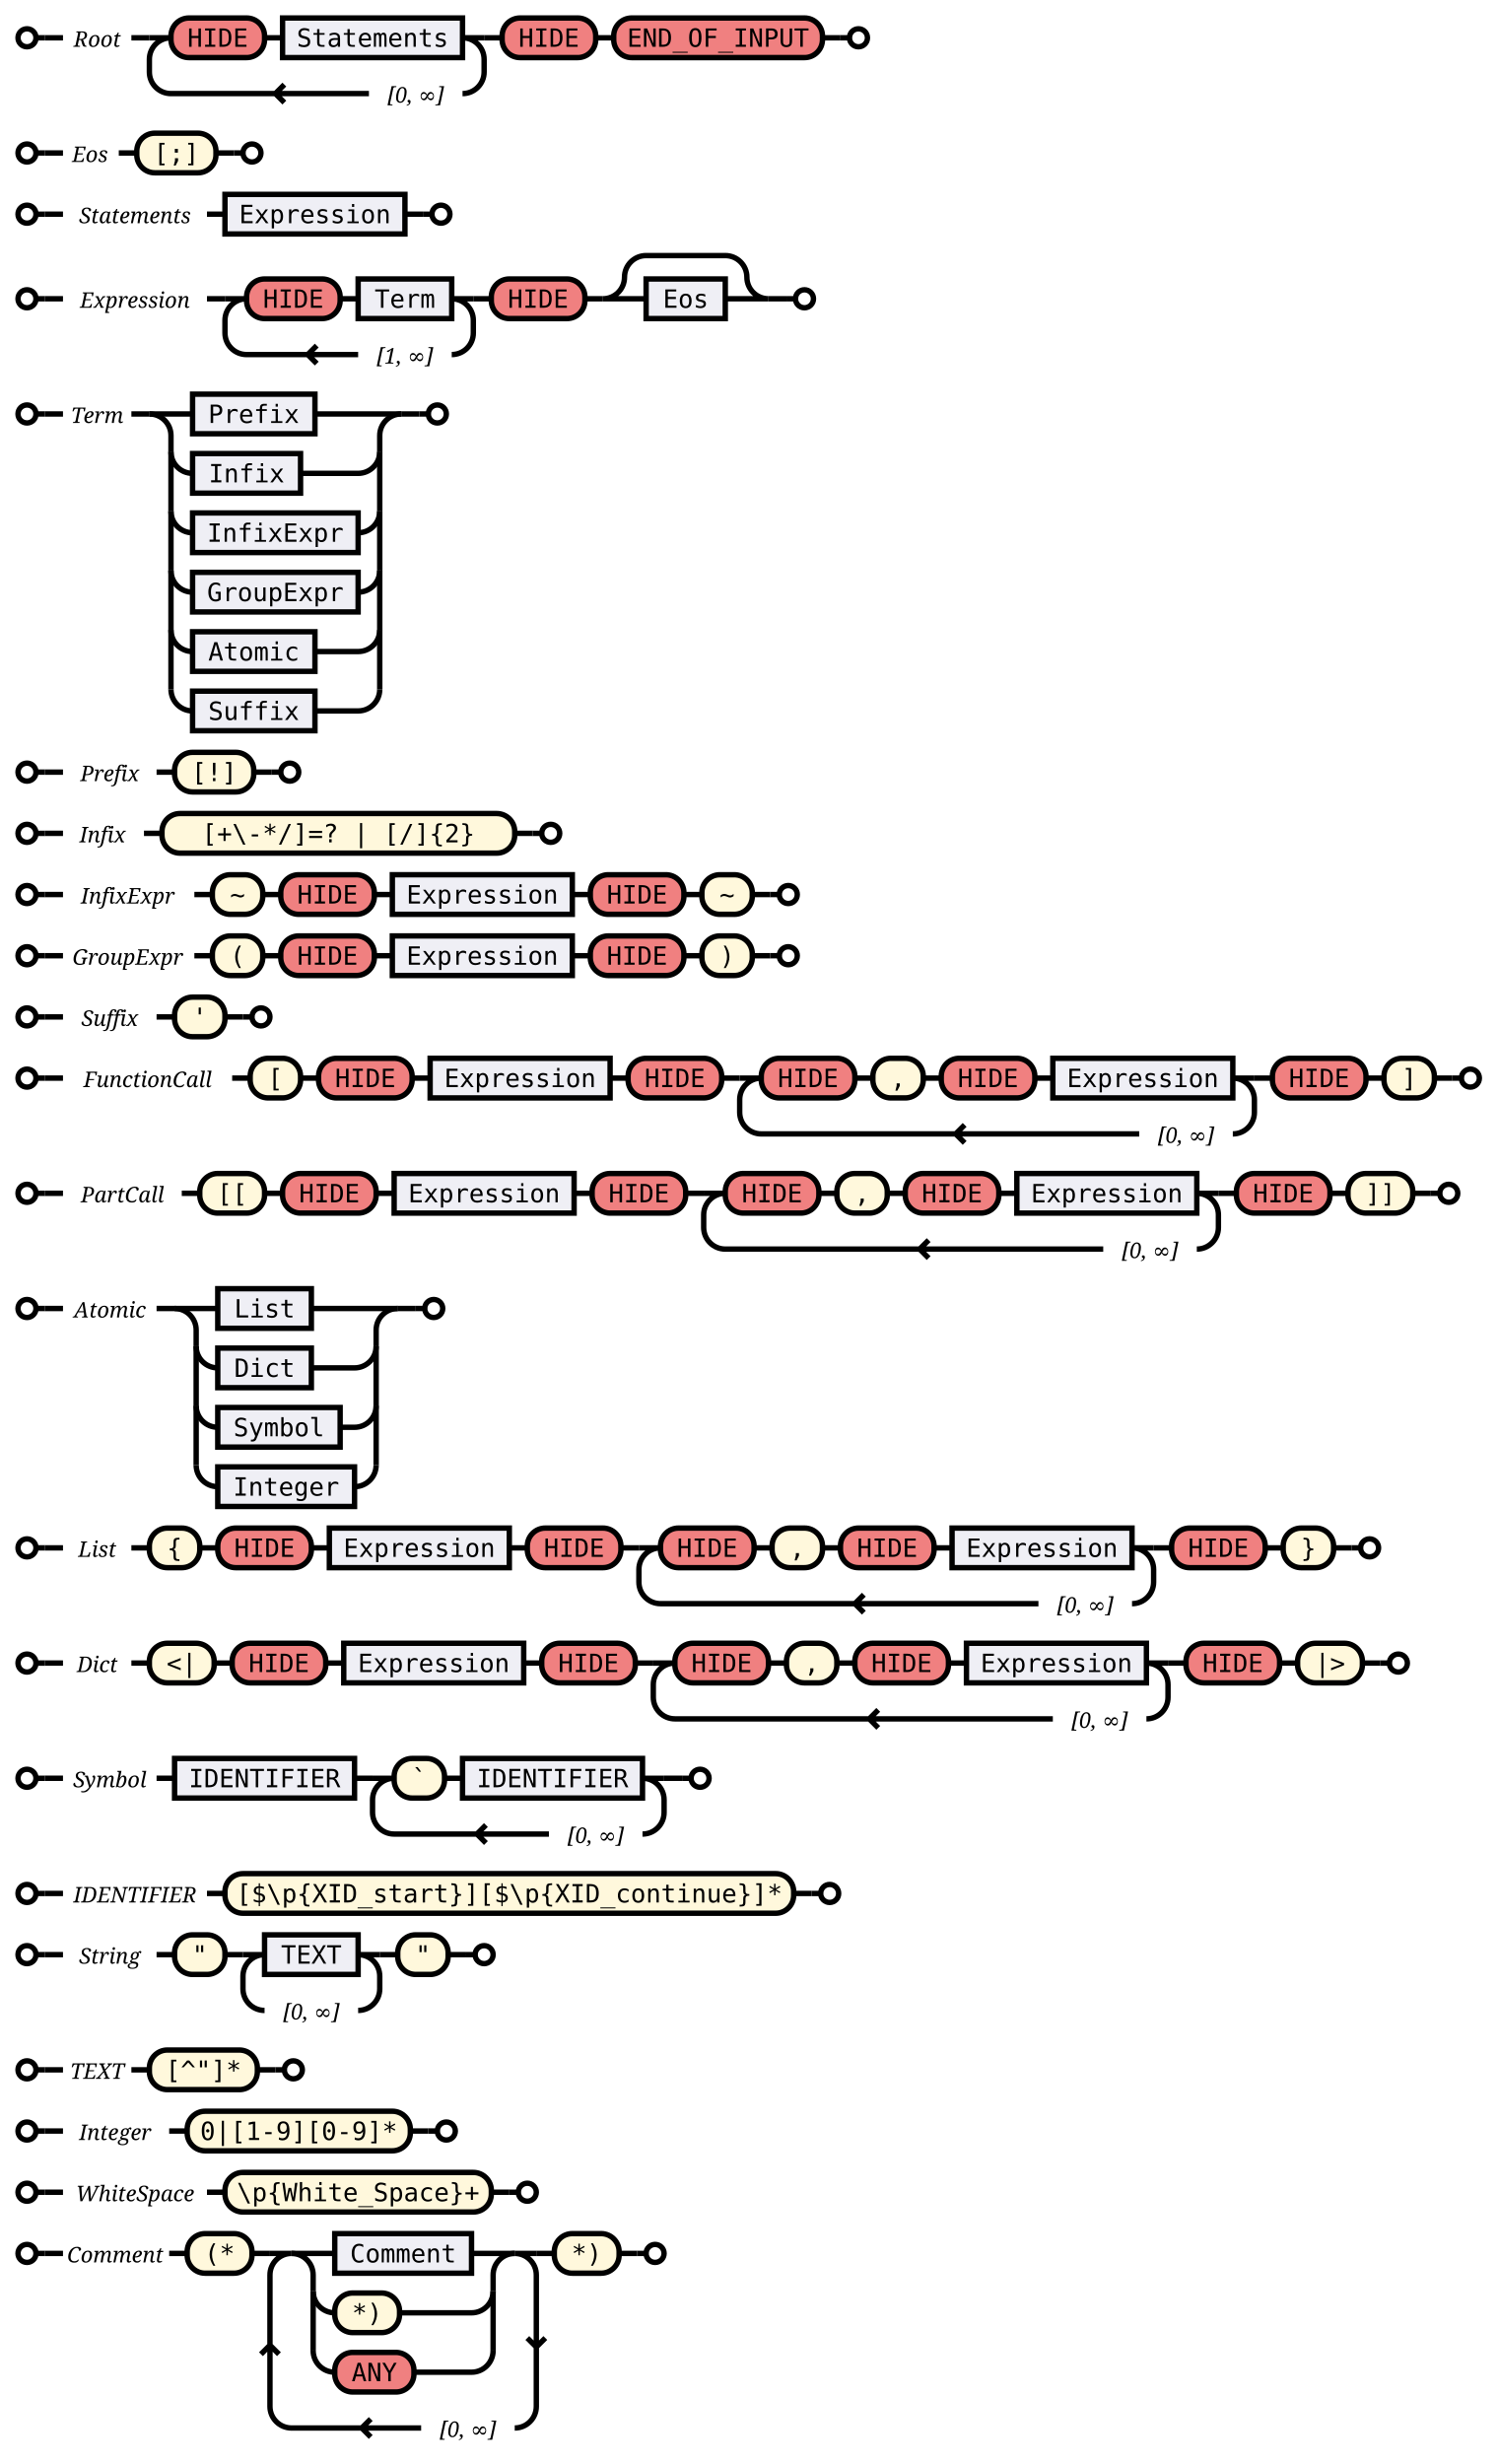
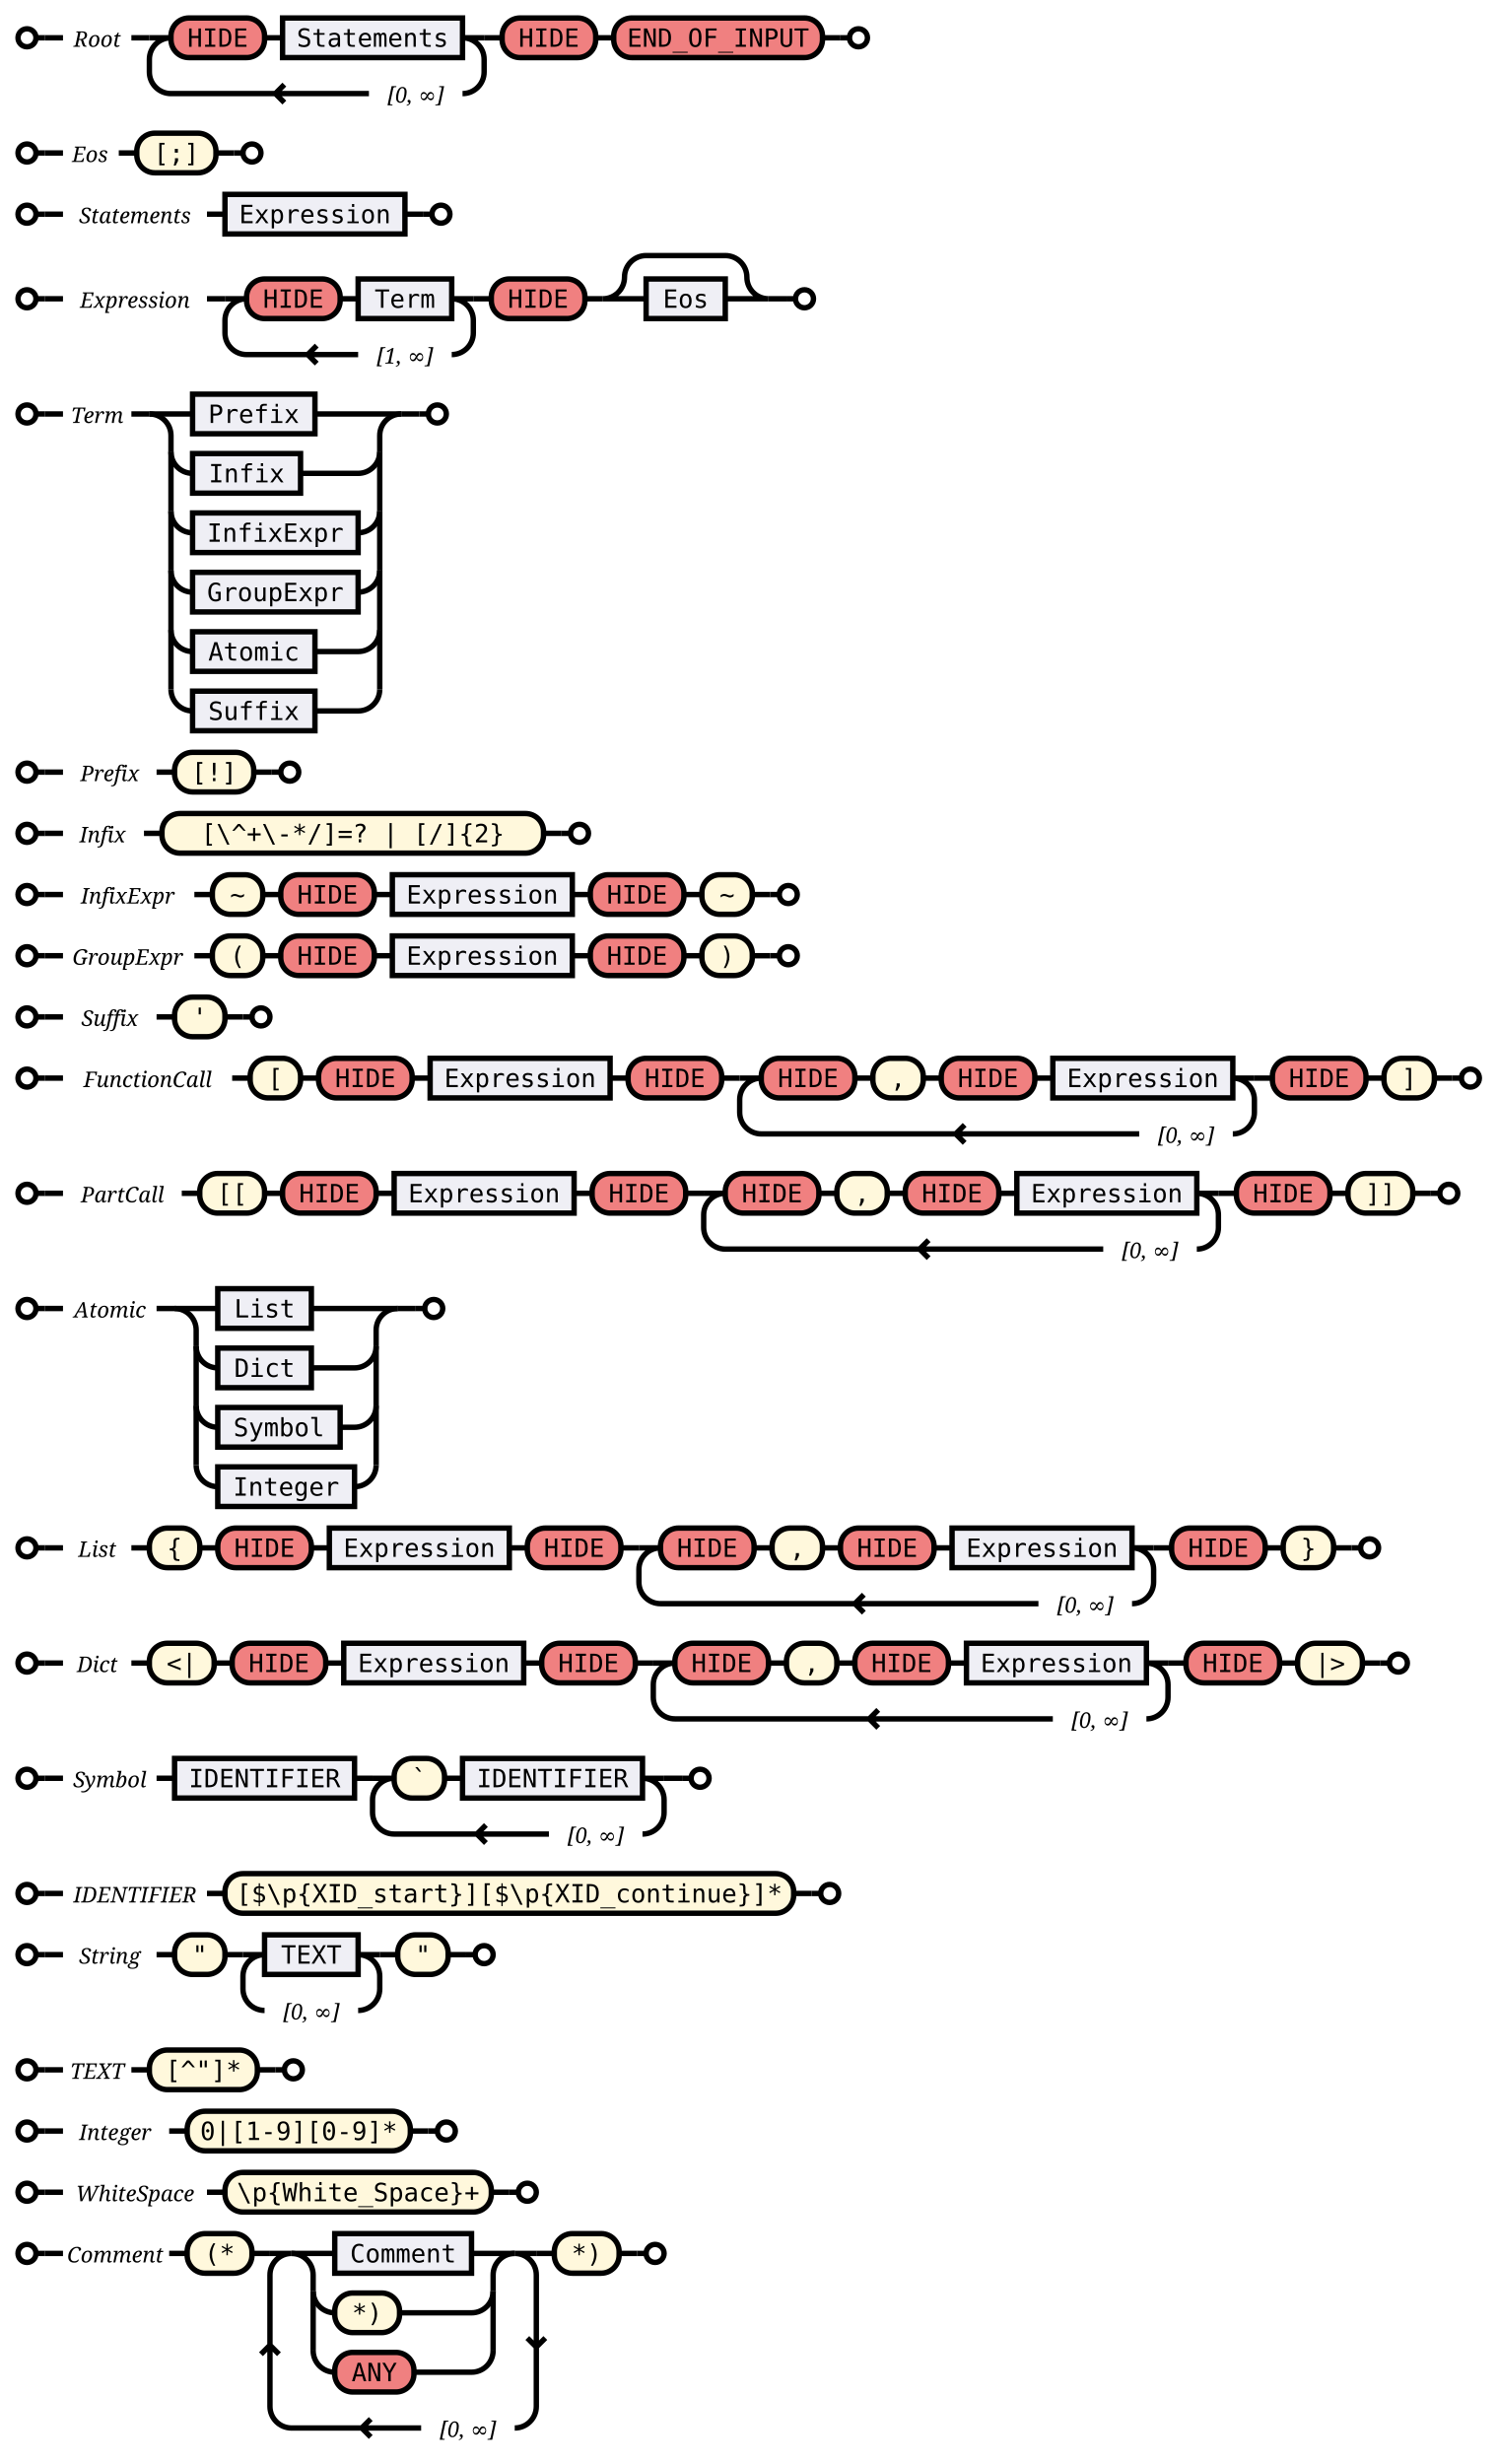
<svg xmlns="http://www.w3.org/2000/svg" xmlns:xlink="http://www.w3.org/1999/xlink" class="railroad" viewBox="0 0 832 1369">
  <style type="text/css">
svg.railroad {
    background-color: hsl(30, 20%, 95%);
    background-size: 15px 15px;
    background-image: linear-gradient(to right, rgba(30, 30, 30, .05) 1px, transparent 1px),
    linear-gradient(to bottom, rgba(30, 30, 30, .05) 1px, transparent 1px);
}

svg.railroad path {
    stroke-width: 3px;
    stroke: black;
    fill: transparent;
}

svg.railroad .debug {
    stroke-width: 1px;
    stroke: red;
}

svg.railroad text {
    font-size: 14px;
    font-family: monospace;
    text-anchor: middle;
}

svg.railroad .nonterminal text {
    font-weight: bold;
}

svg.railroad text.comment {
    font-family: serif;
    font-style: italic;
    font-size: 12px;
}

svg.railroad rect {
    stroke-width: 3px;
    stroke: black;
}

svg.railroad g.labeledbox &gt; rect {
    stroke-width: 1px;
    stroke: grey;
    stroke-dasharray: 5px;
    fill: rgba(90, 90, 150, .1);
}

svg.railroad .symbol &gt; rect {
    fill: rgba(90, 90, 150, .1);
}

svg.railroad .regex &gt; rect {
    fill: honeydew;
}

svg.railroad .string &gt; rect {
    fill: cornsilk;
}

svg.railroad .character &gt; rect {
    fill: lightcoral;
}
</style>
  <g class="verticalgrid">
    <g class="sequence">
      <path d=" M 10 21 a 5 5 0 0 1 5 -5 a 5 5 0 0 1 5 5 a 5 5 0 0 1 -5 5 a 5 5 0 0 1 -5 -5 m 10 0 h 5" />
      <text class="comment" id="Root" x="54" y="26">
Root</text>
      <g class="sequence">
        <g class="repeat">
          <path d=" M 83 21 h 12 m 162 0 h 12 m -12 0 a 12 12 0 0 1 12 12 v 7 a 12 12 0 0 1 -12 12 m -52 0 h -110 m 58 0 l 5 -5 m 0 10 l -5 -5 m -58 0 a 12 12 0 0 1 -12 -12 v -7 a 12 12 0 0 1 12 -12" />
          <text class="comment" x="231" y="57">
[0, ∞]</text>
          <g class="sequence">
            <g class="character">
              <rect height="22" rx="10" ry="10" width="52" x="95" y="10" />
              <text x="121" y="26">
HIDE</text>
            </g>
            <a class="link" xlink:href="#Statements">
              <g class="symbol">
                <rect height="22" width="100" x="157" y="10" />
                <text x="207" y="26">
Statements</text>
              </g>
            </a>
            <path d=" M 147 21 h 10" />
          </g>
        </g>
        <g class="character">
          <rect height="22" rx="10" ry="10" width="52" x="279" y="10" />
          <text x="305" y="26">
HIDE</text>
        </g>
        <g class="character">
          <rect height="22" rx="10" ry="10" width="116" x="341" y="10" />
          <text x="399" y="26">
END_OF_INPUT</text>
        </g>
        <path d=" M 269 21 h 10" />
        <path d=" M 331 21 h 10" />
      </g>
      <path d=" M 467 21 h 5 a 5 5 0 0 1 5 -5 a 5 5 0 0 1 5 5 a 5 5 0 0 1 -5 5 a 5 5 0 0 1 -5 -5" />
      <path d=" M 25 21 h 10" />
      <path d=" M 73 21 h 10" />
      <path d=" M 457 21 h 10" />
    </g>
    <g class="sequence">
      <path d=" M 10 85 a 5 5 0 0 1 5 -5 a 5 5 0 0 1 5 5 a 5 5 0 0 1 -5 5 a 5 5 0 0 1 -5 -5 m 10 0 h 5" />
      <text class="comment" id="Eos" x="50" y="90">
Eos</text>
      <g class="string">
        <rect height="22" rx="10" ry="10" width="44" x="76" y="74" />
        <text x="98" y="90">
[;]</text>
      </g>
      <path d=" M 130 85 h 5 a 5 5 0 0 1 5 -5 a 5 5 0 0 1 5 5 a 5 5 0 0 1 -5 5 a 5 5 0 0 1 -5 -5" />
      <path d=" M 25 85 h 10" />
      <path d=" M 66 85 h 10" />
      <path d=" M 120 85 h 10" />
    </g>
    <g class="sequence">
      <path d=" M 10 119 a 5 5 0 0 1 5 -5 a 5 5 0 0 1 5 5 a 5 5 0 0 1 -5 5 a 5 5 0 0 1 -5 -5 m 10 0 h 5" />
      <text class="comment" id="Statements" x="75" y="124">
Statements</text>
      <g class="choice">
        <path d=" M 125 119 h 0 m 100 0 h 0" />
        <a class="link" xlink:href="#Expression">
          <g class="symbol">
            <rect height="22" width="100" x="125" y="108" />
            <text x="175" y="124">
Expression</text>
          </g>
        </a>
      </g>
      <path d=" M 235 119 h 5 a 5 5 0 0 1 5 -5 a 5 5 0 0 1 5 5 a 5 5 0 0 1 -5 5 a 5 5 0 0 1 -5 -5" />
      <path d=" M 25 119 h 10" />
      <path d=" M 115 119 h 10" />
      <path d=" M 225 119 h 10" />
    </g>
    <g class="sequence">
      <path d=" M 10 166 a 5 5 0 0 1 5 -5 a 5 5 0 0 1 5 5 a 5 5 0 0 1 -5 5 a 5 5 0 0 1 -5 -5 m 10 0 h 5" />
      <text class="comment" id="Expression" x="75" y="171">
Expression</text>
      <g class="sequence">
        <g class="repeat">
          <path d=" M 125 166 h 12 m 114 0 h 12 m -12 0 a 12 12 0 0 1 12 12 v 7 a 12 12 0 0 1 -12 12 m -52 0 h -62 m 34 0 l 5 -5 m 0 10 l -5 -5 m -34 0 a 12 12 0 0 1 -12 -12 v -7 a 12 12 0 0 1 12 -12" />
          <text class="comment" x="225" y="202">
[1, ∞]</text>
          <g class="sequence">
            <g class="character">
              <rect height="22" rx="10" ry="10" width="52" x="137" y="155" />
              <text x="163" y="171">
HIDE</text>
            </g>
            <a class="link" xlink:href="#Term">
              <g class="symbol">
                <rect height="22" width="52" x="199" y="155" />
                <text x="225" y="171">
Term</text>
              </g>
            </a>
            <path d=" M 189 166 h 10" />
          </g>
        </g>
        <g class="character">
          <rect height="22" rx="10" ry="10" width="52" x="273" y="155" />
          <text x="299" y="171">
HIDE</text>
        </g>
        <g class="optional">
          <path d=" M 335 166 h 24 m -24 0 a 12 12 0 0 0 12 -12 v 0 a 12 12 0 0 1 12 -12 h 44 a 12 12 0 0 1 12 12 v 0 a 12 12 0 0 0 12 12 h -24" />
          <a class="link" xlink:href="#Eos">
            <g class="symbol">
              <rect height="22" width="44" x="359" y="155" />
              <text x="381" y="171">
Eos</text>
            </g>
          </a>
        </g>
        <path d=" M 263 166 h 10" />
        <path d=" M 325 166 h 10" />
      </g>
      <path d=" M 437 166 h 5 a 5 5 0 0 1 5 -5 a 5 5 0 0 1 5 5 a 5 5 0 0 1 -5 5 a 5 5 0 0 1 -5 -5" />
      <path d=" M 25 166 h 10" />
      <path d=" M 115 166 h 10" />
      <path d=" M 427 166 h 10" />
    </g>
    <g class="sequence">
      <path d=" M 10 230 a 5 5 0 0 1 5 -5 a 5 5 0 0 1 5 5 a 5 5 0 0 1 -5 5 a 5 5 0 0 1 -5 -5 m 10 0 h 5" />
      <text class="comment" id="Term" x="54" y="235">
Term</text>
      <g class="choice">
        <path d=" M 83 230 h 24 m 68 0 h 48" />
        <a class="link" xlink:href="#Prefix">
          <g class="symbol">
            <rect height="22" width="68" x="107" y="219" />
            <text x="141" y="235">
Prefix</text>
          </g>
        </a>
        <path d=" M 83 230 a 12 12 0 0 1 12 12 v 9 m 116 0 v -9 a 12 12 0 0 1 12 -12" />
        <path d=" M 95 251 v 33 m 116 0 v -33" />
        <path d=" M 95 284 v 33 m 116 0 v -33" />
        <path d=" M 95 317 v 33 m 116 0 v -33" />
        <path d=" M 95 350 v 33 m 116 0 v -33" />
        <path d=" M 95 251 v 0 a 12 12 0 0 0 12 12 m 60 0 h 32 a 12 12 0 0 0 12 -12 v 0" />
        <a class="link" xlink:href="#Infix">
          <g class="symbol">
            <rect height="22" width="60" x="107" y="252" />
            <text x="137" y="268">
Infix</text>
          </g>
        </a>
        <path d=" M 95 284 v 0 a 12 12 0 0 0 12 12 m 92 0 h 0 a 12 12 0 0 0 12 -12 v 0" />
        <a class="link" xlink:href="#InfixExpr">
          <g class="symbol">
            <rect height="22" width="92" x="107" y="285" />
            <text x="153" y="301">
InfixExpr</text>
          </g>
        </a>
        <path d=" M 95 317 v 0 a 12 12 0 0 0 12 12 m 92 0 h 0 a 12 12 0 0 0 12 -12 v 0" />
        <a class="link" xlink:href="#GroupExpr">
          <g class="symbol">
            <rect height="22" width="92" x="107" y="318" />
            <text x="153" y="334">
GroupExpr</text>
          </g>
        </a>
        <path d=" M 95 350 v 0 a 12 12 0 0 0 12 12 m 68 0 h 24 a 12 12 0 0 0 12 -12 v 0" />
        <a class="link" xlink:href="#Atomic">
          <g class="symbol">
            <rect height="22" width="68" x="107" y="351" />
            <text x="141" y="367">
Atomic</text>
          </g>
        </a>
        <path d=" M 95 383 v 0 a 12 12 0 0 0 12 12 m 68 0 h 24 a 12 12 0 0 0 12 -12 v 0" />
        <a class="link" xlink:href="#Suffix">
          <g class="symbol">
            <rect height="22" width="68" x="107" y="384" />
            <text x="141" y="400">
Suffix</text>
          </g>
        </a>
      </g>
      <path d=" M 233 230 h 5 a 5 5 0 0 1 5 -5 a 5 5 0 0 1 5 5 a 5 5 0 0 1 -5 5 a 5 5 0 0 1 -5 -5" />
      <path d=" M 25 230 h 10" />
      <path d=" M 73 230 h 10" />
      <path d=" M 223 230 h 10" />
    </g>
    <g class="sequence">
      <path d=" M 10 429 a 5 5 0 0 1 5 -5 a 5 5 0 0 1 5 5 a 5 5 0 0 1 -5 5 a 5 5 0 0 1 -5 -5 m 10 0 h 5" />
      <text class="comment" id="Prefix" x="61" y="434">
Prefix</text>
      <g class="string">
        <rect height="22" rx="10" ry="10" width="44" x="97" y="418" />
        <text x="119" y="434">
[!]</text>
      </g>
      <path d=" M 151 429 h 5 a 5 5 0 0 1 5 -5 a 5 5 0 0 1 5 5 a 5 5 0 0 1 -5 5 a 5 5 0 0 1 -5 -5" />
      <path d=" M 25 429 h 10" />
      <path d=" M 87 429 h 10" />
      <path d=" M 141 429 h 10" />
    </g>
    <g class="sequence">
      <path d=" M 10 463 a 5 5 0 0 1 5 -5 a 5 5 0 0 1 5 5 a 5 5 0 0 1 -5 5 a 5 5 0 0 1 -5 -5 m 10 0 h 5" />
      <text class="comment" id="Infix" x="57" y="468">
Infix</text>
      <g class="string">
-         <rect height="22" rx="10" ry="10" width="196" x="90" y="452" />
-         <text x="188" y="468">
- [+\-*/]=?
+         <rect height="22" rx="10" ry="10" width="212" x="90" y="452" />
+         <text x="196" y="468">
+ [\^+\-*/]=?
    | [/]{2}</text>
      </g>
-       <path d=" M 296 463 h 5 a 5 5 0 0 1 5 -5 a 5 5 0 0 1 5 5 a 5 5 0 0 1 -5 5 a 5 5 0 0 1 -5 -5" />
+       <path d=" M 312 463 h 5 a 5 5 0 0 1 5 -5 a 5 5 0 0 1 5 5 a 5 5 0 0 1 -5 5 a 5 5 0 0 1 -5 -5" />
      <path d=" M 25 463 h 10" />
      <path d=" M 80 463 h 10" />
-       <path d=" M 286 463 h 10" />
+       <path d=" M 302 463 h 10" />
    </g>
    <g class="sequence">
      <path d=" M 10 497 a 5 5 0 0 1 5 -5 a 5 5 0 0 1 5 5 a 5 5 0 0 1 -5 5 a 5 5 0 0 1 -5 -5 m 10 0 h 5" />
      <text class="comment" id="InfixExpr" x="71" y="502">
InfixExpr</text>
      <g class="sequence">
        <g class="string">
          <rect height="22" rx="10" ry="10" width="28" x="118" y="486" />
          <text x="132" y="502">
~</text>
        </g>
        <g class="character">
          <rect height="22" rx="10" ry="10" width="52" x="156" y="486" />
          <text x="182" y="502">
HIDE</text>
        </g>
        <a class="link" xlink:href="#Expression">
          <g class="symbol">
            <rect height="22" width="100" x="218" y="486" />
            <text x="268" y="502">
Expression</text>
          </g>
        </a>
        <g class="character">
          <rect height="22" rx="10" ry="10" width="52" x="328" y="486" />
          <text x="354" y="502">
HIDE</text>
        </g>
        <g class="string">
          <rect height="22" rx="10" ry="10" width="28" x="390" y="486" />
          <text x="404" y="502">
~</text>
        </g>
        <path d=" M 146 497 h 10" />
        <path d=" M 208 497 h 10" />
        <path d=" M 318 497 h 10" />
        <path d=" M 380 497 h 10" />
      </g>
      <path d=" M 428 497 h 5 a 5 5 0 0 1 5 -5 a 5 5 0 0 1 5 5 a 5 5 0 0 1 -5 5 a 5 5 0 0 1 -5 -5" />
      <path d=" M 25 497 h 10" />
      <path d=" M 108 497 h 10" />
      <path d=" M 418 497 h 10" />
    </g>
    <g class="sequence">
      <path d=" M 10 531 a 5 5 0 0 1 5 -5 a 5 5 0 0 1 5 5 a 5 5 0 0 1 -5 5 a 5 5 0 0 1 -5 -5 m 10 0 h 5" />
      <text class="comment" id="GroupExpr" x="71" y="536">
GroupExpr</text>
      <g class="sequence">
        <g class="string">
          <rect height="22" rx="10" ry="10" width="28" x="118" y="520" />
          <text x="132" y="536">
(</text>
        </g>
        <g class="character">
          <rect height="22" rx="10" ry="10" width="52" x="156" y="520" />
          <text x="182" y="536">
HIDE</text>
        </g>
        <a class="link" xlink:href="#Expression">
          <g class="symbol">
            <rect height="22" width="100" x="218" y="520" />
            <text x="268" y="536">
Expression</text>
          </g>
        </a>
        <g class="character">
          <rect height="22" rx="10" ry="10" width="52" x="328" y="520" />
          <text x="354" y="536">
HIDE</text>
        </g>
        <g class="string">
          <rect height="22" rx="10" ry="10" width="28" x="390" y="520" />
          <text x="404" y="536">
)</text>
        </g>
        <path d=" M 146 531 h 10" />
        <path d=" M 208 531 h 10" />
        <path d=" M 318 531 h 10" />
        <path d=" M 380 531 h 10" />
      </g>
      <path d=" M 428 531 h 5 a 5 5 0 0 1 5 -5 a 5 5 0 0 1 5 5 a 5 5 0 0 1 -5 5 a 5 5 0 0 1 -5 -5" />
      <path d=" M 25 531 h 10" />
      <path d=" M 108 531 h 10" />
      <path d=" M 418 531 h 10" />
    </g>
    <g class="sequence">
      <path d=" M 10 565 a 5 5 0 0 1 5 -5 a 5 5 0 0 1 5 5 a 5 5 0 0 1 -5 5 a 5 5 0 0 1 -5 -5 m 10 0 h 5" />
      <text class="comment" id="Suffix" x="61" y="570">
Suffix</text>
      <g class="string">
        <rect height="22" rx="10" ry="10" width="28" x="97" y="554" />
        <text x="111" y="570">
'</text>
      </g>
      <path d=" M 135 565 h 5 a 5 5 0 0 1 5 -5 a 5 5 0 0 1 5 5 a 5 5 0 0 1 -5 5 a 5 5 0 0 1 -5 -5" />
      <path d=" M 25 565 h 10" />
      <path d=" M 87 565 h 10" />
      <path d=" M 125 565 h 10" />
    </g>
    <g class="sequence">
      <path d=" M 10 599 a 5 5 0 0 1 5 -5 a 5 5 0 0 1 5 5 a 5 5 0 0 1 -5 5 a 5 5 0 0 1 -5 -5 m 10 0 h 5" />
      <text class="comment" id="FunctionCall" x="82" y="604">
FunctionCall</text>
      <g class="sequence">
        <g class="string">
          <rect height="22" rx="10" ry="10" width="28" x="139" y="588" />
          <text x="153" y="604">
[</text>
        </g>
        <g class="character">
          <rect height="22" rx="10" ry="10" width="52" x="177" y="588" />
          <text x="203" y="604">
HIDE</text>
        </g>
        <a class="link" xlink:href="#Expression">
          <g class="symbol">
            <rect height="22" width="100" x="239" y="588" />
            <text x="289" y="604">
Expression</text>
          </g>
        </a>
        <g class="character">
          <rect height="22" rx="10" ry="10" width="52" x="349" y="588" />
          <text x="375" y="604">
HIDE</text>
        </g>
        <g class="repeat">
          <path d=" M 411 599 h 12 m 262 0 h 12 m -12 0 a 12 12 0 0 1 12 12 v 7 a 12 12 0 0 1 -12 12 m -52 0 h -210 m 108 0 l 5 -5 m 0 10 l -5 -5 m -108 0 a 12 12 0 0 1 -12 -12 v -7 a 12 12 0 0 1 12 -12" />
          <text class="comment" x="659" y="635">
[0, ∞]</text>
          <g class="sequence">
            <g class="character">
              <rect height="22" rx="10" ry="10" width="52" x="423" y="588" />
              <text x="449" y="604">
HIDE</text>
            </g>
            <g class="sequence">
              <g class="string">
                <rect height="22" rx="10" ry="10" width="28" x="485" y="588" />
                <text x="499" y="604">
,</text>
              </g>
              <g class="character">
                <rect height="22" rx="10" ry="10" width="52" x="523" y="588" />
                <text x="549" y="604">
HIDE</text>
              </g>
              <a class="link" xlink:href="#Expression">
                <g class="symbol">
                  <rect height="22" width="100" x="585" y="588" />
                  <text x="635" y="604">
Expression</text>
                </g>
              </a>
              <path d=" M 513 599 h 10" />
              <path d=" M 575 599 h 10" />
            </g>
            <path d=" M 475 599 h 10" />
          </g>
        </g>
        <g class="character">
          <rect height="22" rx="10" ry="10" width="52" x="707" y="588" />
          <text x="733" y="604">
HIDE</text>
        </g>
        <g class="string">
          <rect height="22" rx="10" ry="10" width="28" x="769" y="588" />
          <text x="783" y="604">
]</text>
        </g>
        <path d=" M 167 599 h 10" />
        <path d=" M 229 599 h 10" />
        <path d=" M 339 599 h 10" />
        <path d=" M 401 599 h 10" />
        <path d=" M 697 599 h 10" />
        <path d=" M 759 599 h 10" />
      </g>
      <path d=" M 807 599 h 5 a 5 5 0 0 1 5 -5 a 5 5 0 0 1 5 5 a 5 5 0 0 1 -5 5 a 5 5 0 0 1 -5 -5" />
      <path d=" M 25 599 h 10" />
      <path d=" M 129 599 h 10" />
      <path d=" M 797 599 h 10" />
    </g>
    <g class="sequence">
      <path d=" M 10 663 a 5 5 0 0 1 5 -5 a 5 5 0 0 1 5 5 a 5 5 0 0 1 -5 5 a 5 5 0 0 1 -5 -5 m 10 0 h 5" />
      <text class="comment" id="PartCall" x="68" y="668">
PartCall</text>
      <g class="sequence">
        <g class="string">
          <rect height="22" rx="10" ry="10" width="36" x="111" y="652" />
          <text x="129" y="668">
[[</text>
        </g>
        <g class="character">
          <rect height="22" rx="10" ry="10" width="52" x="157" y="652" />
          <text x="183" y="668">
HIDE</text>
        </g>
        <a class="link" xlink:href="#Expression">
          <g class="symbol">
            <rect height="22" width="100" x="219" y="652" />
            <text x="269" y="668">
Expression</text>
          </g>
        </a>
        <g class="character">
          <rect height="22" rx="10" ry="10" width="52" x="329" y="652" />
          <text x="355" y="668">
HIDE</text>
        </g>
        <g class="repeat">
          <path d=" M 391 663 h 12 m 262 0 h 12 m -12 0 a 12 12 0 0 1 12 12 v 7 a 12 12 0 0 1 -12 12 m -52 0 h -210 m 108 0 l 5 -5 m 0 10 l -5 -5 m -108 0 a 12 12 0 0 1 -12 -12 v -7 a 12 12 0 0 1 12 -12" />
          <text class="comment" x="639" y="699">
[0, ∞]</text>
          <g class="sequence">
            <g class="character">
              <rect height="22" rx="10" ry="10" width="52" x="403" y="652" />
              <text x="429" y="668">
HIDE</text>
            </g>
            <g class="sequence">
              <g class="string">
                <rect height="22" rx="10" ry="10" width="28" x="465" y="652" />
                <text x="479" y="668">
,</text>
              </g>
              <g class="character">
                <rect height="22" rx="10" ry="10" width="52" x="503" y="652" />
                <text x="529" y="668">
HIDE</text>
              </g>
              <a class="link" xlink:href="#Expression">
                <g class="symbol">
                  <rect height="22" width="100" x="565" y="652" />
                  <text x="615" y="668">
Expression</text>
                </g>
              </a>
              <path d=" M 493 663 h 10" />
              <path d=" M 555 663 h 10" />
            </g>
            <path d=" M 455 663 h 10" />
          </g>
        </g>
        <g class="character">
          <rect height="22" rx="10" ry="10" width="52" x="687" y="652" />
          <text x="713" y="668">
HIDE</text>
        </g>
        <g class="string">
          <rect height="22" rx="10" ry="10" width="36" x="749" y="652" />
          <text x="767" y="668">
]]</text>
        </g>
        <path d=" M 147 663 h 10" />
        <path d=" M 209 663 h 10" />
        <path d=" M 319 663 h 10" />
        <path d=" M 381 663 h 10" />
        <path d=" M 677 663 h 10" />
        <path d=" M 739 663 h 10" />
      </g>
      <path d=" M 795 663 h 5 a 5 5 0 0 1 5 -5 a 5 5 0 0 1 5 5 a 5 5 0 0 1 -5 5 a 5 5 0 0 1 -5 -5" />
      <path d=" M 25 663 h 10" />
      <path d=" M 101 663 h 10" />
      <path d=" M 785 663 h 10" />
    </g>
    <g class="sequence">
      <path d=" M 10 727 a 5 5 0 0 1 5 -5 a 5 5 0 0 1 5 5 a 5 5 0 0 1 -5 5 a 5 5 0 0 1 -5 -5 m 10 0 h 5" />
      <text class="comment" id="Atomic" x="61" y="732">
Atomic</text>
      <g class="choice">
        <path d=" M 97 727 h 24 m 52 0 h 48" />
        <a class="link" xlink:href="#List">
          <g class="symbol">
            <rect height="22" width="52" x="121" y="716" />
            <text x="147" y="732">
List</text>
          </g>
        </a>
        <path d=" M 97 727 a 12 12 0 0 1 12 12 v 9 m 100 0 v -9 a 12 12 0 0 1 12 -12" />
        <path d=" M 109 748 v 33 m 100 0 v -33" />
        <path d=" M 109 781 v 33 m 100 0 v -33" />
        <path d=" M 109 748 v 0 a 12 12 0 0 0 12 12 m 52 0 h 24 a 12 12 0 0 0 12 -12 v 0" />
        <a class="link" xlink:href="#Dict">
          <g class="symbol">
            <rect height="22" width="52" x="121" y="749" />
            <text x="147" y="765">
Dict</text>
          </g>
        </a>
        <path d=" M 109 781 v 0 a 12 12 0 0 0 12 12 m 68 0 h 8 a 12 12 0 0 0 12 -12 v 0" />
        <a class="link" xlink:href="#Symbol">
          <g class="symbol">
            <rect height="22" width="68" x="121" y="782" />
            <text x="155" y="798">
Symbol</text>
          </g>
        </a>
        <path d=" M 109 814 v 0 a 12 12 0 0 0 12 12 m 76 0 h 0 a 12 12 0 0 0 12 -12 v 0" />
        <a class="link" xlink:href="#Integer">
          <g class="symbol">
            <rect height="22" width="76" x="121" y="815" />
            <text x="159" y="831">
Integer</text>
          </g>
        </a>
      </g>
      <path d=" M 231 727 h 5 a 5 5 0 0 1 5 -5 a 5 5 0 0 1 5 5 a 5 5 0 0 1 -5 5 a 5 5 0 0 1 -5 -5" />
      <path d=" M 25 727 h 10" />
      <path d=" M 87 727 h 10" />
      <path d=" M 221 727 h 10" />
    </g>
    <g class="sequence">
      <path d=" M 10 860 a 5 5 0 0 1 5 -5 a 5 5 0 0 1 5 5 a 5 5 0 0 1 -5 5 a 5 5 0 0 1 -5 -5 m 10 0 h 5" />
      <text class="comment" id="List" x="54" y="865">
List</text>
      <g class="sequence">
        <g class="string">
          <rect height="22" rx="10" ry="10" width="28" x="83" y="849" />
          <text x="97" y="865">
{</text>
        </g>
        <g class="character">
          <rect height="22" rx="10" ry="10" width="52" x="121" y="849" />
          <text x="147" y="865">
HIDE</text>
        </g>
        <a class="link" xlink:href="#Expression">
          <g class="symbol">
            <rect height="22" width="100" x="183" y="849" />
            <text x="233" y="865">
Expression</text>
          </g>
        </a>
        <g class="character">
          <rect height="22" rx="10" ry="10" width="52" x="293" y="849" />
          <text x="319" y="865">
HIDE</text>
        </g>
        <g class="repeat">
          <path d=" M 355 860 h 12 m 262 0 h 12 m -12 0 a 12 12 0 0 1 12 12 v 7 a 12 12 0 0 1 -12 12 m -52 0 h -210 m 108 0 l 5 -5 m 0 10 l -5 -5 m -108 0 a 12 12 0 0 1 -12 -12 v -7 a 12 12 0 0 1 12 -12" />
          <text class="comment" x="603" y="896">
[0, ∞]</text>
          <g class="sequence">
            <g class="character">
              <rect height="22" rx="10" ry="10" width="52" x="367" y="849" />
              <text x="393" y="865">
HIDE</text>
            </g>
            <g class="sequence">
              <g class="string">
                <rect height="22" rx="10" ry="10" width="28" x="429" y="849" />
                <text x="443" y="865">
,</text>
              </g>
              <g class="character">
                <rect height="22" rx="10" ry="10" width="52" x="467" y="849" />
                <text x="493" y="865">
HIDE</text>
              </g>
              <a class="link" xlink:href="#Expression">
                <g class="symbol">
                  <rect height="22" width="100" x="529" y="849" />
                  <text x="579" y="865">
Expression</text>
                </g>
              </a>
              <path d=" M 457 860 h 10" />
              <path d=" M 519 860 h 10" />
            </g>
            <path d=" M 419 860 h 10" />
          </g>
        </g>
        <g class="character">
          <rect height="22" rx="10" ry="10" width="52" x="651" y="849" />
          <text x="677" y="865">
HIDE</text>
        </g>
        <g class="string">
          <rect height="22" rx="10" ry="10" width="28" x="713" y="849" />
          <text x="727" y="865">
}</text>
        </g>
        <path d=" M 111 860 h 10" />
        <path d=" M 173 860 h 10" />
        <path d=" M 283 860 h 10" />
        <path d=" M 345 860 h 10" />
        <path d=" M 641 860 h 10" />
        <path d=" M 703 860 h 10" />
      </g>
      <path d=" M 751 860 h 5 a 5 5 0 0 1 5 -5 a 5 5 0 0 1 5 5 a 5 5 0 0 1 -5 5 a 5 5 0 0 1 -5 -5" />
      <path d=" M 25 860 h 10" />
      <path d=" M 73 860 h 10" />
      <path d=" M 741 860 h 10" />
    </g>
    <g class="sequence">
      <path d=" M 10 924 a 5 5 0 0 1 5 -5 a 5 5 0 0 1 5 5 a 5 5 0 0 1 -5 5 a 5 5 0 0 1 -5 -5 m 10 0 h 5" />
      <text class="comment" id="Dict" x="54" y="929">
Dict</text>
      <g class="sequence">
        <g class="string">
          <rect height="22" rx="10" ry="10" width="36" x="83" y="913" />
          <text x="101" y="929">
&lt;|</text>
        </g>
        <g class="character">
          <rect height="22" rx="10" ry="10" width="52" x="129" y="913" />
          <text x="155" y="929">
HIDE</text>
        </g>
        <a class="link" xlink:href="#Expression">
          <g class="symbol">
            <rect height="22" width="100" x="191" y="913" />
            <text x="241" y="929">
Expression</text>
          </g>
        </a>
        <g class="character">
          <rect height="22" rx="10" ry="10" width="52" x="301" y="913" />
          <text x="327" y="929">
HIDE</text>
        </g>
        <g class="repeat">
          <path d=" M 363 924 h 12 m 262 0 h 12 m -12 0 a 12 12 0 0 1 12 12 v 7 a 12 12 0 0 1 -12 12 m -52 0 h -210 m 108 0 l 5 -5 m 0 10 l -5 -5 m -108 0 a 12 12 0 0 1 -12 -12 v -7 a 12 12 0 0 1 12 -12" />
          <text class="comment" x="611" y="960">
[0, ∞]</text>
          <g class="sequence">
            <g class="character">
              <rect height="22" rx="10" ry="10" width="52" x="375" y="913" />
              <text x="401" y="929">
HIDE</text>
            </g>
            <g class="sequence">
              <g class="string">
                <rect height="22" rx="10" ry="10" width="28" x="437" y="913" />
                <text x="451" y="929">
,</text>
              </g>
              <g class="character">
                <rect height="22" rx="10" ry="10" width="52" x="475" y="913" />
                <text x="501" y="929">
HIDE</text>
              </g>
              <a class="link" xlink:href="#Expression">
                <g class="symbol">
                  <rect height="22" width="100" x="537" y="913" />
                  <text x="587" y="929">
Expression</text>
                </g>
              </a>
              <path d=" M 465 924 h 10" />
              <path d=" M 527 924 h 10" />
            </g>
            <path d=" M 427 924 h 10" />
          </g>
        </g>
        <g class="character">
          <rect height="22" rx="10" ry="10" width="52" x="659" y="913" />
          <text x="685" y="929">
HIDE</text>
        </g>
        <g class="string">
          <rect height="22" rx="10" ry="10" width="36" x="721" y="913" />
          <text x="739" y="929">
|&gt;</text>
        </g>
        <path d=" M 119 924 h 10" />
        <path d=" M 181 924 h 10" />
        <path d=" M 291 924 h 10" />
        <path d=" M 353 924 h 10" />
        <path d=" M 649 924 h 10" />
        <path d=" M 711 924 h 10" />
      </g>
      <path d=" M 767 924 h 5 a 5 5 0 0 1 5 -5 a 5 5 0 0 1 5 5 a 5 5 0 0 1 -5 5 a 5 5 0 0 1 -5 -5" />
      <path d=" M 25 924 h 10" />
      <path d=" M 73 924 h 10" />
      <path d=" M 757 924 h 10" />
    </g>
    <g class="sequence">
      <path d=" M 10 988 a 5 5 0 0 1 5 -5 a 5 5 0 0 1 5 5 a 5 5 0 0 1 -5 5 a 5 5 0 0 1 -5 -5 m 10 0 h 5" />
      <text class="comment" id="Symbol" x="61" y="993">
Symbol</text>
      <g class="sequence">
        <a class="link" xlink:href="#IDENTIFIER">
          <g class="symbol">
            <rect height="22" width="100" x="97" y="977" />
            <text x="147" y="993">
IDENTIFIER</text>
          </g>
        </a>
        <g class="repeat">
          <path d=" M 207 988 h 12 m 138 0 h 12 m -12 0 a 12 12 0 0 1 12 12 v 7 a 12 12 0 0 1 -12 12 m -52 0 h -86 m 46 0 l 5 -5 m 0 10 l -5 -5 m -46 0 a 12 12 0 0 1 -12 -12 v -7 a 12 12 0 0 1 12 -12" />
          <text class="comment" x="331" y="1024">
[0, ∞]</text>
          <g class="sequence">
            <g class="string">
              <rect height="22" rx="10" ry="10" width="28" x="219" y="977" />
              <text x="233" y="993">
`</text>
            </g>
            <a class="link" xlink:href="#IDENTIFIER">
              <g class="symbol">
                <rect height="22" width="100" x="257" y="977" />
                <text x="307" y="993">
IDENTIFIER</text>
              </g>
            </a>
            <path d=" M 247 988 h 10" />
          </g>
        </g>
        <path d=" M 197 988 h 10" />
      </g>
      <path d=" M 379 988 h 5 a 5 5 0 0 1 5 -5 a 5 5 0 0 1 5 5 a 5 5 0 0 1 -5 5 a 5 5 0 0 1 -5 -5" />
      <path d=" M 25 988 h 10" />
      <path d=" M 87 988 h 10" />
      <path d=" M 369 988 h 10" />
    </g>
    <g class="sequence">
      <path d=" M 10 1052 a 5 5 0 0 1 5 -5 a 5 5 0 0 1 5 5 a 5 5 0 0 1 -5 5 a 5 5 0 0 1 -5 -5 m 10 0 h 5" />
      <text class="comment" id="IDENTIFIER" x="75" y="1057">
IDENTIFIER</text>
      <g class="string">
        <rect height="22" rx="10" ry="10" width="316" x="125" y="1041" />
        <text x="283" y="1057">
[$\p{XID_start}][$\p{XID_continue}]*</text>
      </g>
      <path d=" M 451 1052 h 5 a 5 5 0 0 1 5 -5 a 5 5 0 0 1 5 5 a 5 5 0 0 1 -5 5 a 5 5 0 0 1 -5 -5" />
      <path d=" M 25 1052 h 10" />
      <path d=" M 115 1052 h 10" />
      <path d=" M 441 1052 h 10" />
    </g>
    <g class="sequence">
      <path d=" M 10 1086 a 5 5 0 0 1 5 -5 a 5 5 0 0 1 5 5 a 5 5 0 0 1 -5 5 a 5 5 0 0 1 -5 -5 m 10 0 h 5" />
      <text class="comment" id="String" x="61" y="1091">
String</text>
      <g class="sequence">
        <g class="string">
          <rect height="22" rx="10" ry="10" width="28" x="97" y="1075" />
          <text x="111" y="1091">
"</text>
        </g>
        <g class="repeat">
          <path d=" M 135 1086 h 12 m 52 0 h 12 m -12 0 a 12 12 0 0 1 12 12 v 7 a 12 12 0 0 1 -12 12 m -52 0 h 0 a 12 12 0 0 1 -12 -12 v -7 a 12 12 0 0 1 12 -12" />
          <text class="comment" x="173" y="1122">
[0, ∞]</text>
          <a class="link" xlink:href="#TEXT">
            <g class="symbol">
              <rect height="22" width="52" x="147" y="1075" />
              <text x="173" y="1091">
TEXT</text>
            </g>
          </a>
        </g>
        <g class="string">
          <rect height="22" rx="10" ry="10" width="28" x="221" y="1075" />
          <text x="235" y="1091">
"</text>
        </g>
        <path d=" M 125 1086 h 10" />
        <path d=" M 211 1086 h 10" />
      </g>
      <path d=" M 259 1086 h 5 a 5 5 0 0 1 5 -5 a 5 5 0 0 1 5 5 a 5 5 0 0 1 -5 5 a 5 5 0 0 1 -5 -5" />
      <path d=" M 25 1086 h 10" />
      <path d=" M 87 1086 h 10" />
      <path d=" M 249 1086 h 10" />
    </g>
    <g class="sequence">
      <path d=" M 10 1150 a 5 5 0 0 1 5 -5 a 5 5 0 0 1 5 5 a 5 5 0 0 1 -5 5 a 5 5 0 0 1 -5 -5 m 10 0 h 5" />
      <text class="comment" id="TEXT" x="54" y="1155">
TEXT</text>
      <g class="string">
        <rect height="22" rx="10" ry="10" width="60" x="83" y="1139" />
        <text x="113" y="1155">
[^"]*</text>
      </g>
      <path d=" M 153 1150 h 5 a 5 5 0 0 1 5 -5 a 5 5 0 0 1 5 5 a 5 5 0 0 1 -5 5 a 5 5 0 0 1 -5 -5" />
      <path d=" M 25 1150 h 10" />
      <path d=" M 73 1150 h 10" />
      <path d=" M 143 1150 h 10" />
    </g>
    <g class="sequence">
      <path d=" M 10 1184 a 5 5 0 0 1 5 -5 a 5 5 0 0 1 5 5 a 5 5 0 0 1 -5 5 a 5 5 0 0 1 -5 -5 m 10 0 h 5" />
      <text class="comment" id="Integer" x="64" y="1189">
Integer</text>
      <g class="string">
        <rect height="22" rx="10" ry="10" width="124" x="104" y="1173" />
        <text x="166" y="1189">
0|[1-9][0-9]*</text>
      </g>
      <path d=" M 238 1184 h 5 a 5 5 0 0 1 5 -5 a 5 5 0 0 1 5 5 a 5 5 0 0 1 -5 5 a 5 5 0 0 1 -5 -5" />
      <path d=" M 25 1184 h 10" />
      <path d=" M 94 1184 h 10" />
      <path d=" M 228 1184 h 10" />
    </g>
    <g class="sequence">
      <path d=" M 10 1218 a 5 5 0 0 1 5 -5 a 5 5 0 0 1 5 5 a 5 5 0 0 1 -5 5 a 5 5 0 0 1 -5 -5 m 10 0 h 5" />
      <text class="comment" id="WhiteSpace" x="75" y="1223">
WhiteSpace</text>
      <g class="string">
        <rect height="22" rx="10" ry="10" width="148" x="125" y="1207" />
        <text x="199" y="1223">
\p{White_Space}+</text>
      </g>
      <path d=" M 283 1218 h 5 a 5 5 0 0 1 5 -5 a 5 5 0 0 1 5 5 a 5 5 0 0 1 -5 5 a 5 5 0 0 1 -5 -5" />
      <path d=" M 25 1218 h 10" />
      <path d=" M 115 1218 h 10" />
      <path d=" M 273 1218 h 10" />
    </g>
    <g class="sequence">
      <path d=" M 10 1252 a 5 5 0 0 1 5 -5 a 5 5 0 0 1 5 5 a 5 5 0 0 1 -5 5 a 5 5 0 0 1 -5 -5 m 10 0 h 5" />
      <text class="comment" id="Comment" x="64" y="1257">
Comment</text>
      <g class="sequence">
        <g class="string">
          <rect height="22" rx="10" ry="10" width="36" x="104" y="1241" />
          <text x="122" y="1257">
(*</text>
        </g>
        <g class="repeat">
          <path d=" M 150 1252 h 12 m 124 0 h 12 m -12 0 a 12 12 0 0 1 12 12 v 73 m 0 -33 l -5 -5 m 10 0 l -5 5 m 0 33 a 12 12 0 0 1 -12 12 m -52 0 h -72 m 39 0 l 5 -5 m 0 10 l -5 -5 m -39 0 a 12 12 0 0 1 -12 -12 v -73 m 0 39 l -5 5 m 10 0 l -5 -5 m 0 -39 a 12 12 0 0 1 12 -12" />
          <text class="comment" x="260" y="1354">
[0, ∞]</text>
          <g class="choice">
            <path d=" M 162 1252 h 24 m 76 0 h 24" />
            <a class="link" xlink:href="#Comment">
              <g class="symbol">
                <rect height="22" width="76" x="186" y="1241" />
                <text x="224" y="1257">
Comment</text>
              </g>
            </a>
            <path d=" M 162 1252 a 12 12 0 0 1 12 12 v 9 m 100 0 v -9 a 12 12 0 0 1 12 -12" />
            <path d=" M 174 1273 v 33 m 100 0 v -33" />
            <path d=" M 174 1273 v 0 a 12 12 0 0 0 12 12 m 36 0 h 40 a 12 12 0 0 0 12 -12 v 0" />
            <g class="string">
              <rect height="22" rx="10" ry="10" width="36" x="186" y="1274" />
              <text x="204" y="1290">
*)</text>
            </g>
            <path d=" M 174 1306 v 0 a 12 12 0 0 0 12 12 m 44 0 h 32 a 12 12 0 0 0 12 -12 v 0" />
            <g class="character">
              <rect height="22" rx="10" ry="10" width="44" x="186" y="1307" />
              <text x="208" y="1323">
ANY</text>
            </g>
          </g>
        </g>
        <g class="string">
          <rect height="22" rx="10" ry="10" width="36" x="308" y="1241" />
          <text x="326" y="1257">
*)</text>
        </g>
        <path d=" M 140 1252 h 10" />
        <path d=" M 298 1252 h 10" />
      </g>
      <path d=" M 354 1252 h 5 a 5 5 0 0 1 5 -5 a 5 5 0 0 1 5 5 a 5 5 0 0 1 -5 5 a 5 5 0 0 1 -5 -5" />
      <path d=" M 25 1252 h 10" />
      <path d=" M 94 1252 h 10" />
      <path d=" M 344 1252 h 10" />
    </g>
  </g>
</svg>
